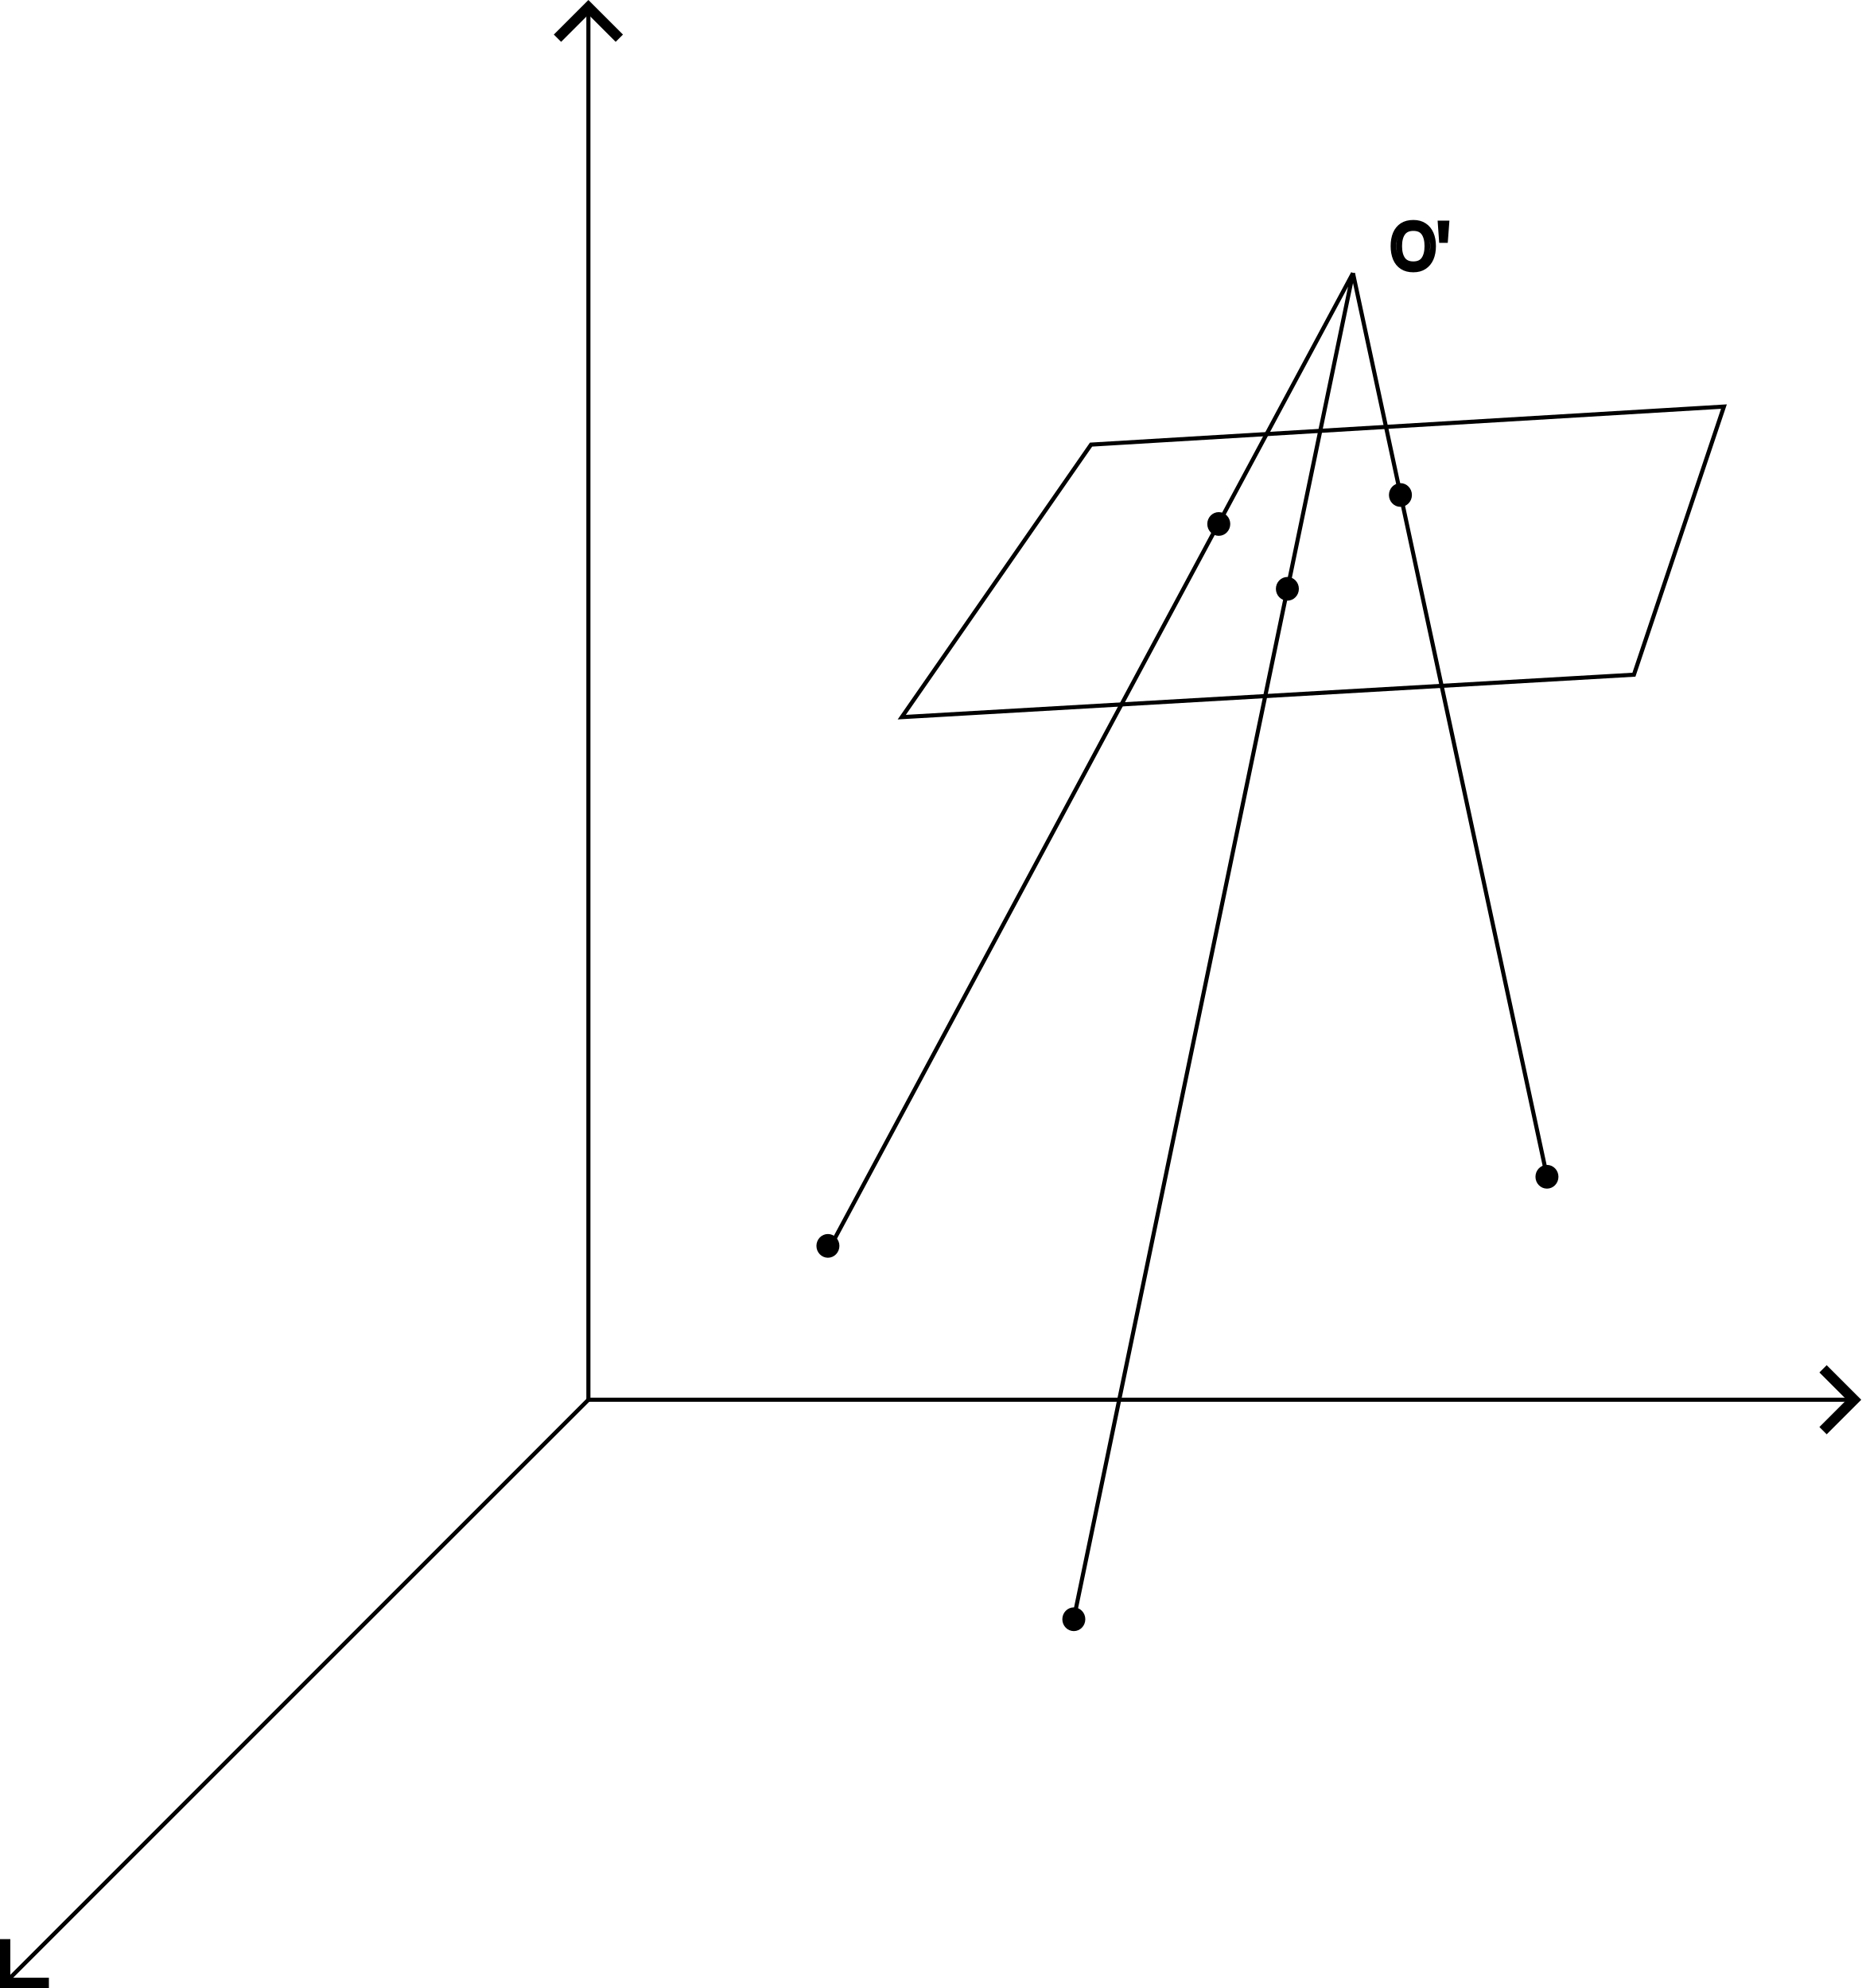
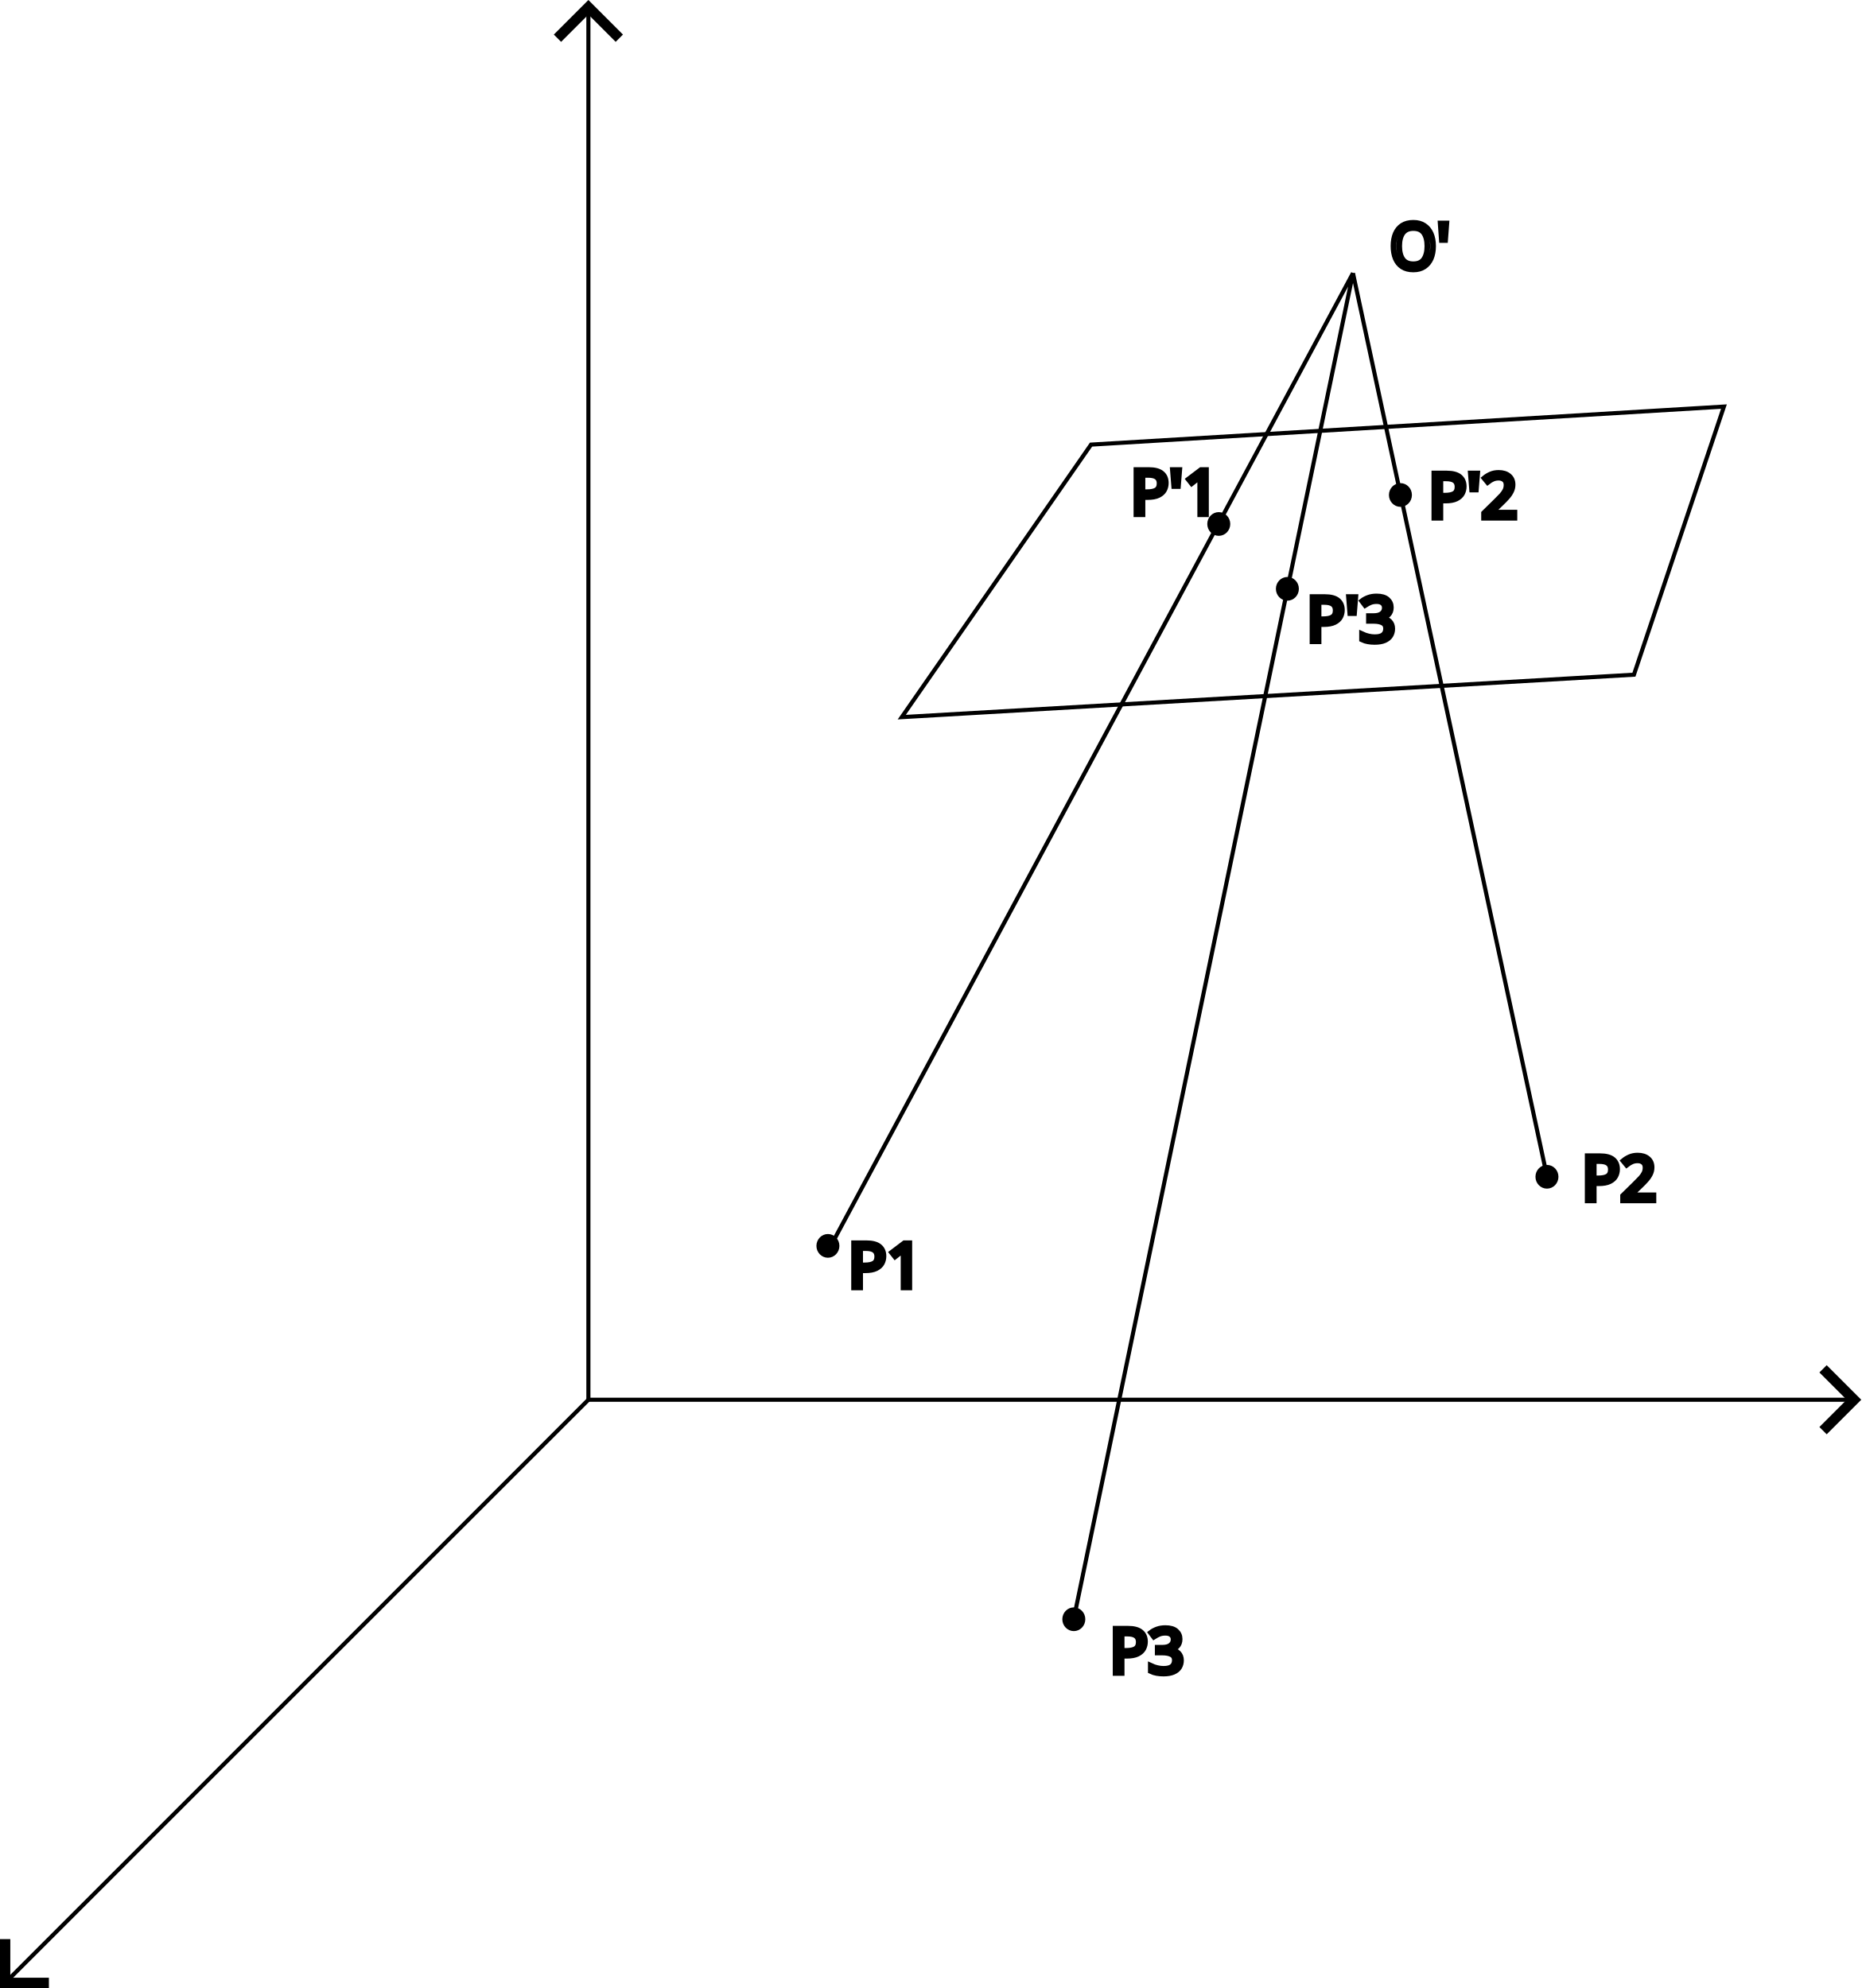
<svg xmlns="http://www.w3.org/2000/svg" width="513.327" height="548.409" viewBox="0 0 513.327 548.409" version="1.1" id="svg5">
  <defs id="defs2">
    <marker style="overflow:visible" id="Arrow1" refX="0" refY="0" orient="auto-start-reverse" markerWidth="10.217" markerHeight="16.875" viewBox="0 0 4.061 6.707" preserveAspectRatio="xMidYMid">
      <path style="fill:none;stroke:context-stroke;stroke-width:1;stroke-linecap:butt" d="M 3,-3 0,0 3,3" id="path5057" transform="rotate(180,0.125,0)" />
    </marker>
  </defs>
  <g id="layer1" transform="translate(-749.667,-369.9153)">
    <path style="fill:none;stroke:#000000;stroke-width:1.13;stroke-dasharray:none;marker-start:url(#Arrow1);marker-end:url(#Arrow1)" d="M 911.943,372.636 V 756.048 H 1260.273" id="path2424" />
    <path style="fill:none;stroke:#000000;stroke-width:1.13;stroke-dasharray:none;marker-end:url(#Arrow1)" d="M 911.943,756.048 751.591,916.4" id="path2426" />
    <path style="fill:none;stroke:#000000;stroke-width:1.13;stroke-dasharray:none" d="m 978.275,714.569 144.536,-269.296 -76.834,370.404" id="path2897" />
    <path style="fill:none;stroke:#000000;stroke-width:1.13;stroke-dasharray:none" d="m 1122.811,445.273 53.106,247.276" id="path2899" />
    <path style="fill:none;stroke:#000000;stroke-width:1.13;stroke-dasharray:none" d="m 1050.571,492.565 -52.203,75.183 201.928,-11.712 24.822,-73.962 z" id="path2901" />
    <text xml:space="preserve" style="font-size:16.982px;font-family:sans-serif;-inkscape-font-specification:'sans-serif, Normal';font-variant-position:sub;fill:none;stroke:#000000;stroke-width:1.599;stroke-dasharray:none" x="1161.324" y="433.193" id="text3053" transform="scale(0.9755886,1.025022)">
      <tspan id="tspan3051" x="1161.324" y="433.193" style="stroke-width:1.599">O'</tspan>
      <tspan x="1161.324" y="454.42" id="tspan3055" style="stroke-width:1.599" />
    </text>
    <ellipse style="fill:#000000;fill-opacity:1;stroke:#000000;stroke-width:1.13;stroke-dasharray:none" id="path3159" ry="2.707" rx="2.604" cy="514.459" cx="1085.797" />
    <ellipse style="fill:#000000;fill-opacity:1;stroke:#000000;stroke-width:1.13;stroke-dasharray:none" id="path3159-3" ry="2.707" rx="2.604" cy="532.347" cx="1104.72" />
    <ellipse style="fill:#000000;fill-opacity:1;stroke:#000000;stroke-width:1.13;stroke-dasharray:none" id="path3159-6" ry="2.707" rx="2.604" cy="506.463" cx="1135.898" />
    <ellipse style="fill:#000000;fill-opacity:1;stroke:#000000;stroke-width:1.13;stroke-dasharray:none" id="path3159-7" ry="2.707" rx="2.604" cy="816.599" cx="1045.821" />
    <ellipse style="fill:#000000;fill-opacity:1;stroke:#000000;stroke-width:1.13;stroke-dasharray:none" id="path3159-5" ry="2.707" rx="2.604" cy="713.603" cx="978.002" />
    <ellipse style="fill:#000000;fill-opacity:1;stroke:#000000;stroke-width:1.13;stroke-dasharray:none" id="path3159-35" ry="2.707" rx="2.604" cy="694.539" cx="1176.309" />
+     <text xml:space="preserve" style="font-size:17.292px;font-family:sans-serif;-inkscape-font-specification:'sans-serif, Normal';font-variant-position:sub;fill:#000000;stroke:#000000;stroke-width:1.628" x="969.231" y="735.779" id="text1846" transform="scale(1.014788,0.9854271)">
+       <tspan x="969.231" y="735.779" id="tspan1848" style="stroke-width:1.628">P1</tspan>
+     </text>
+     <text xml:space="preserve" style="font-size:17.292px;font-family:sans-serif;-inkscape-font-specification:'sans-serif, Normal';font-variant-position:sub;fill:#000000;stroke:#000000;stroke-width:1.628" x="1045.966" y="519.33" id="text1846-2" transform="scale(1.014788,0.9854271)">
+       <tspan x="1045.966" y="519.33" id="tspan1848-7" style="stroke-width:1.628">P'1</tspan>
+     </text>
+     <text xml:space="preserve" style="font-size:17.292px;font-family:sans-serif;-inkscape-font-specification:'sans-serif, Normal';font-variant-position:sub;fill:#000000;stroke:#000000;stroke-width:1.628" x="1168.606" y="711.414" id="text1854" transform="scale(1.014788,0.9854271)">
+       <tspan id="tspan1852" x="1168.606" y="711.414" style="stroke-width:1.628">P2</tspan>
+     </text>
+     <text xml:space="preserve" style="font-size:17.292px;font-family:sans-serif;-inkscape-font-specification:'sans-serif, Normal';font-variant-position:sub;fill:#000000;stroke:#000000;stroke-width:1.628" x="1126.933" y="520.301" id="text1854-6" transform="scale(1.014788,0.9854271)">
+       <tspan id="tspan1852-2" x="1126.933" y="520.301" style="stroke-width:1.628">P'2</tspan>
+     </text>
+     <text xml:space="preserve" style="font-size:17.292px;font-family:sans-serif;-inkscape-font-specification:'sans-serif, Normal';font-variant-position:sub;fill:#000000;stroke:#000000;stroke-width:1.628" x="1040.304" y="843.687" id="text1858" transform="scale(1.014788,0.9854271)">
+       <tspan x="1040.304" y="843.687" id="tspan1860" style="stroke-width:1.628">P3</tspan>
+     </text>
+     <text xml:space="preserve" style="font-size:17.292px;font-family:sans-serif;-inkscape-font-specification:'sans-serif, Normal';font-variant-position:sub;fill:#000000;stroke:#000000;stroke-width:1.628" x="1093.821" y="554.892" id="text1858-9" transform="scale(1.014788,0.9854271)">
+       <tspan x="1093.821" y="554.892" id="tspan1860-1" style="stroke-width:1.628">P'3</tspan>
+     </text>
  </g>
</svg>
